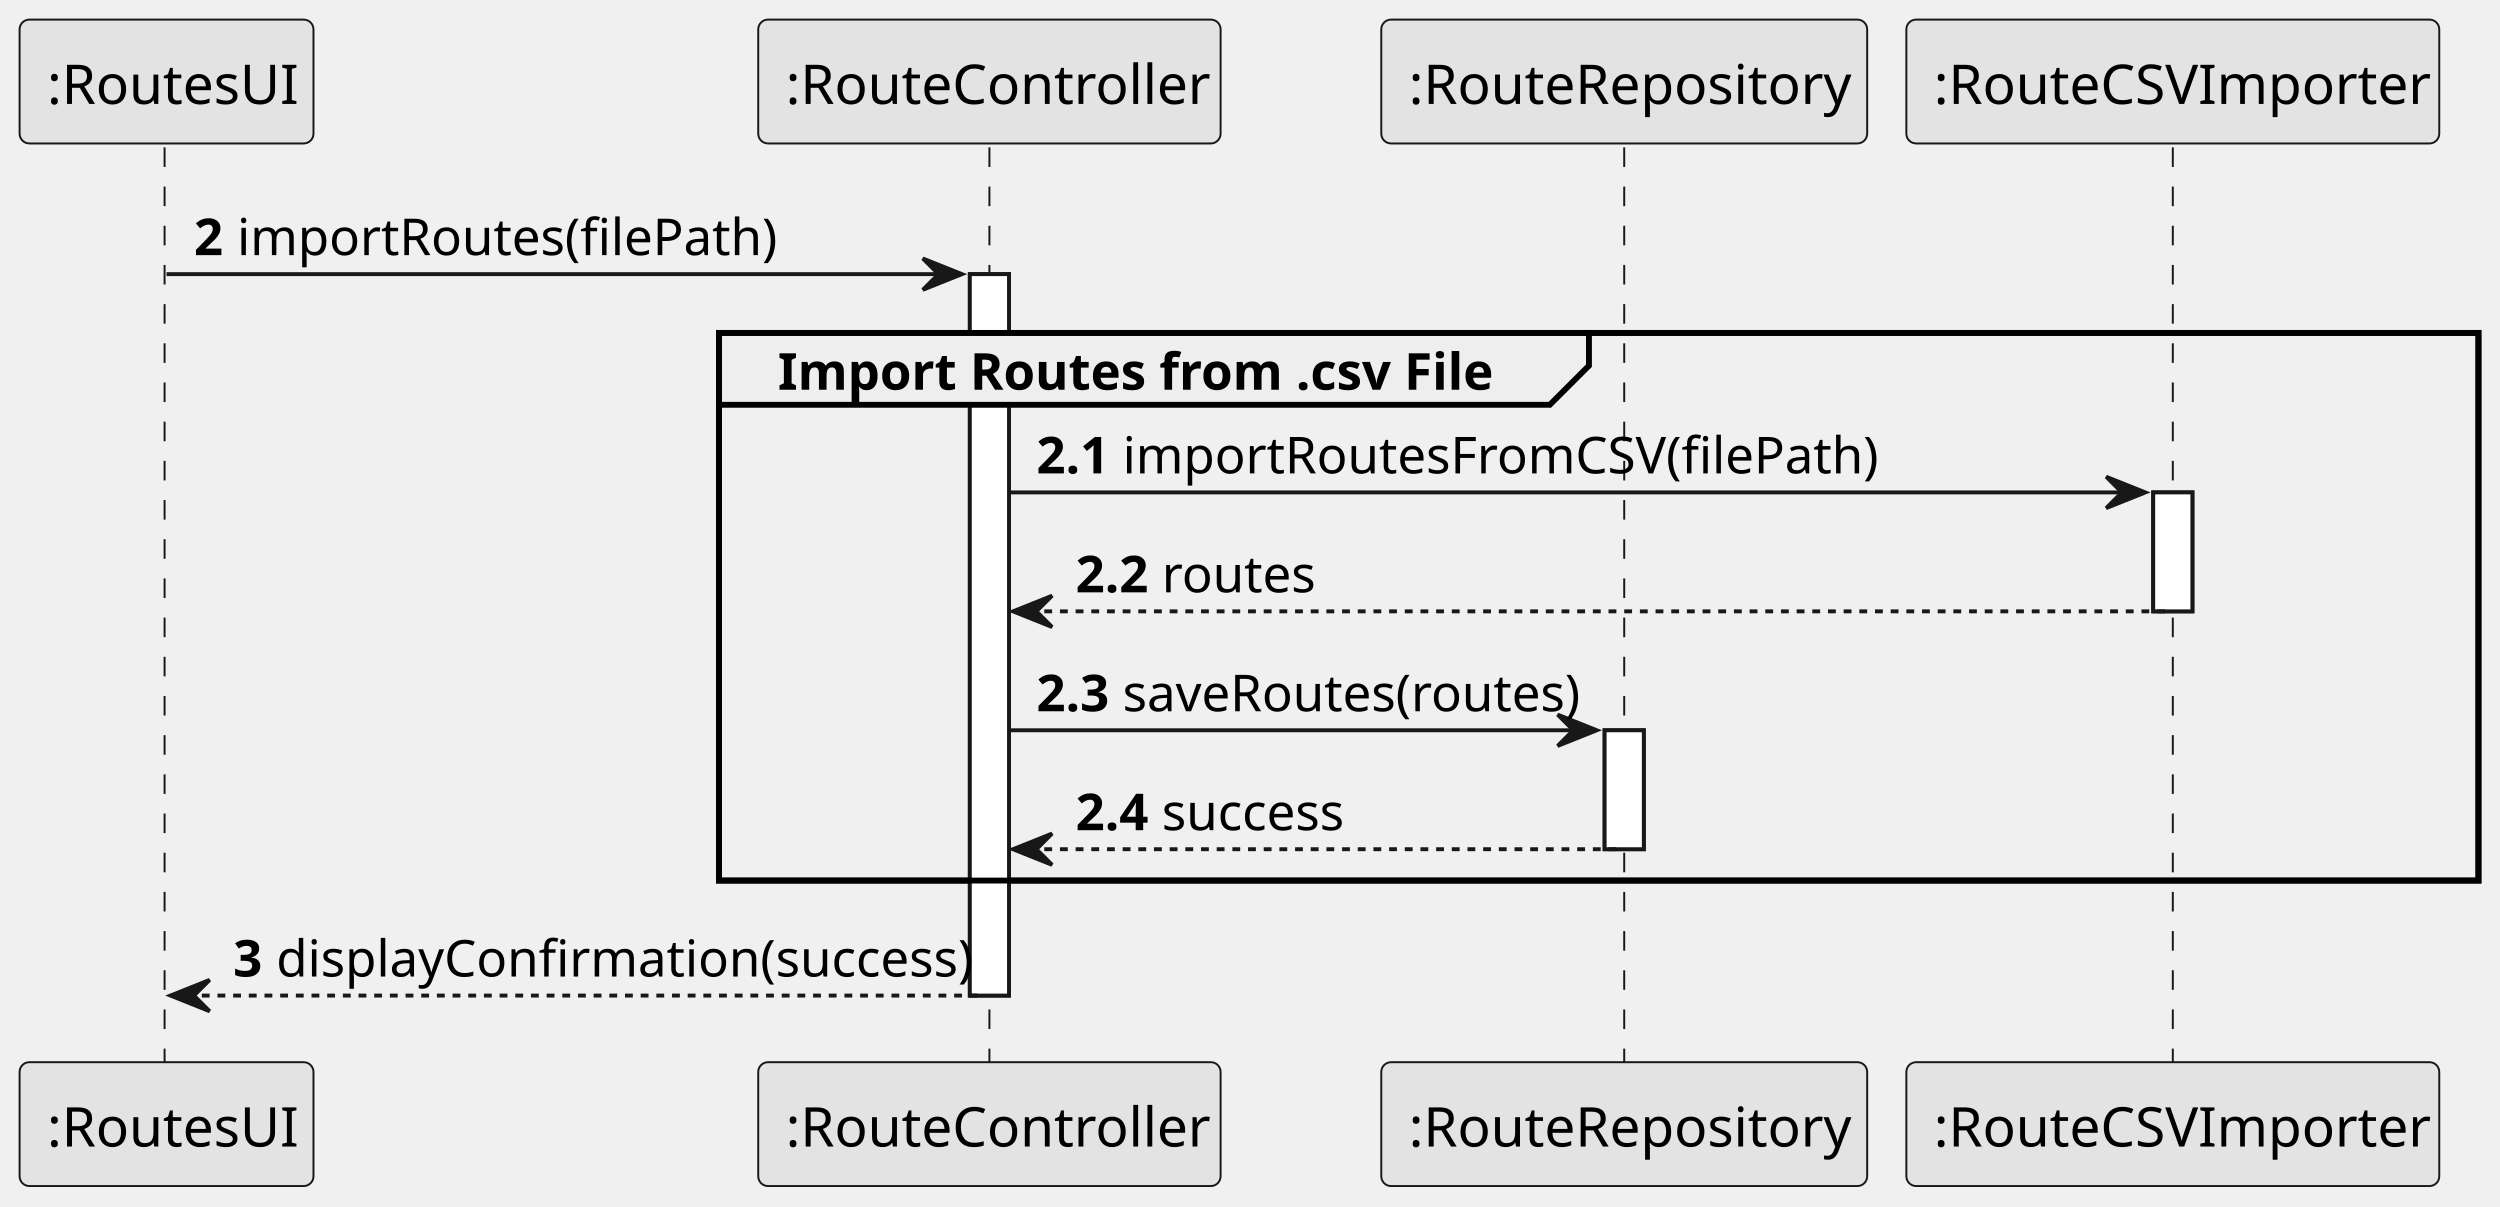
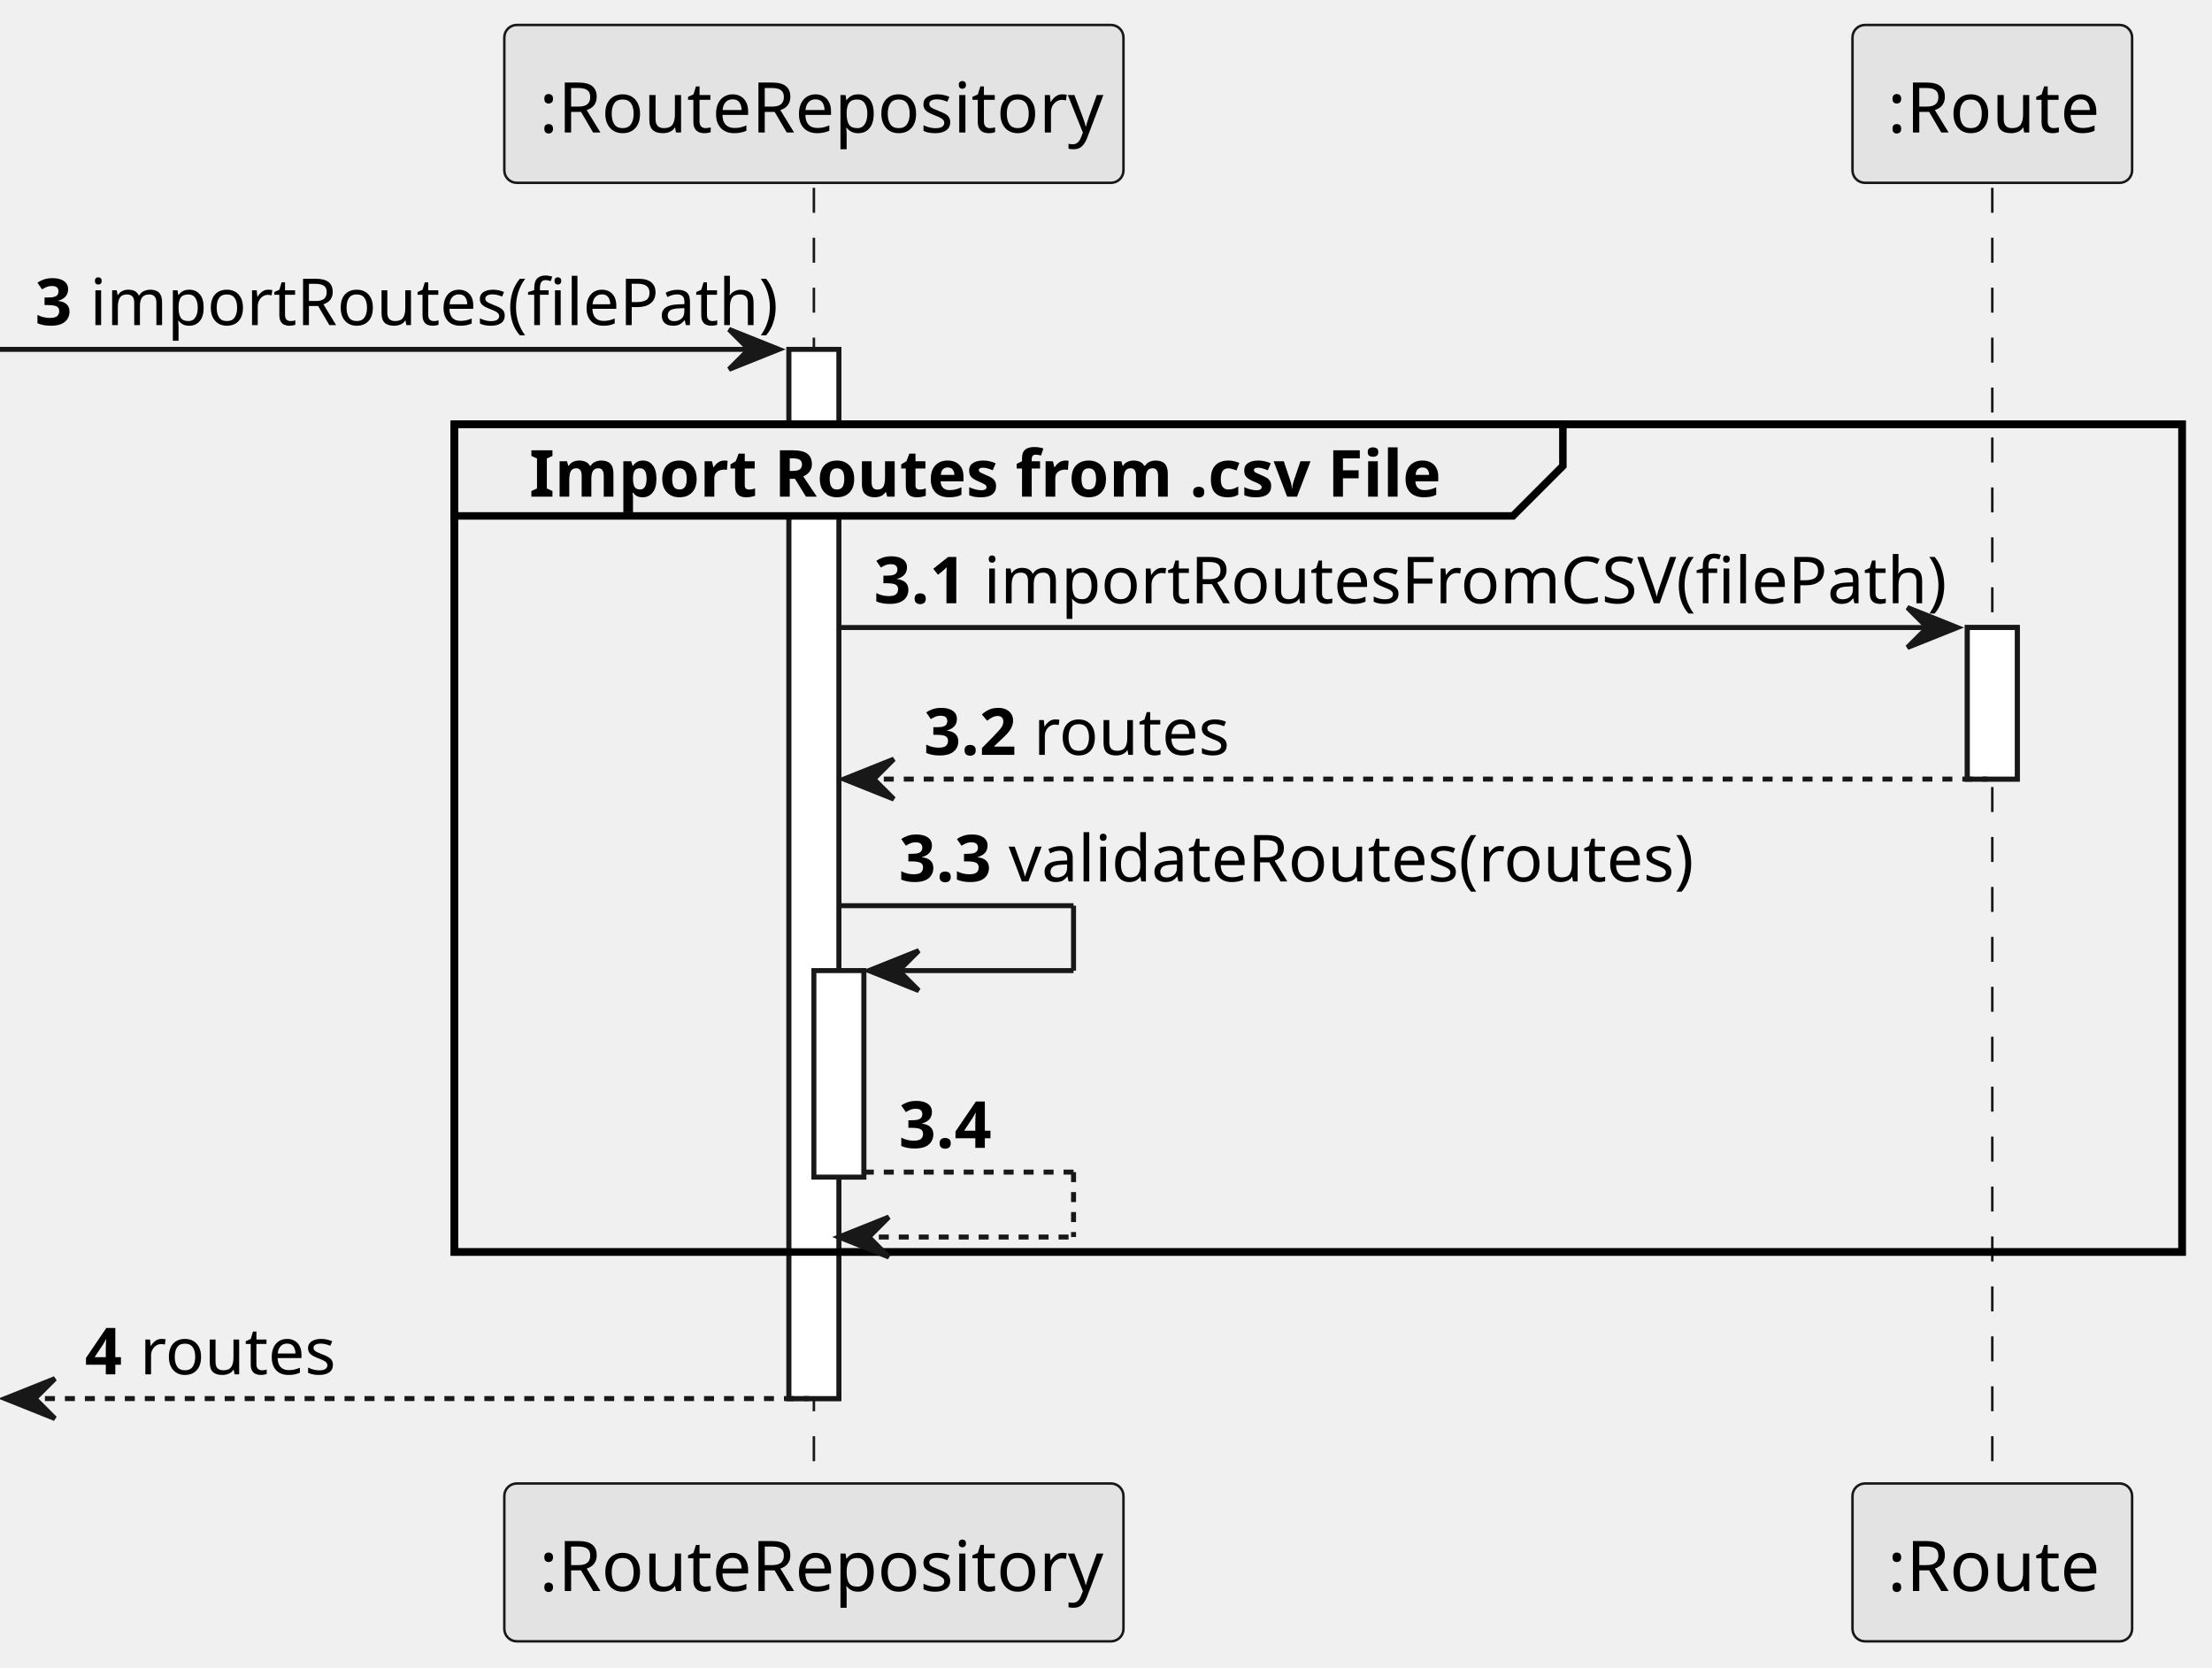
- <svg xmlns="http://www.w3.org/2000/svg" contentStyleType="text/css" height="308px" preserveAspectRatio="none" style="width:638px;height:308px;background:#FFFFFF;" version="1.1" viewBox="0 0 638 308" width="638px" zoomAndPan="magnify">
+ <svg xmlns="http://www.w3.org/2000/svg" contentStyleType="text/css" height="334px" preserveAspectRatio="none" style="width:443px;height:334px;background:#FFFFFF;" version="1.1" viewBox="0 0 443 334" width="443px" zoomAndPan="magnify">
  <defs />
  <g>
-     <rect fill="#FFFFFF" height="184.109" style="stroke:#181818;stroke-width:1.0;" width="10" x="247.5" y="69.961" />
-     <rect fill="#FFFFFF" height="30.352" style="stroke:#181818;stroke-width:1.0;" width="10" x="409.5" y="186.367" />
-     <rect fill="#FFFFFF" height="30.352" style="stroke:#181818;stroke-width:1.0;" width="10" x="549.5" y="125.664" />
-     <rect fill="none" height="139.758" style="stroke:#000000;stroke-width:1.5;" width="449" x="183.5" y="84.961" />
-     <line style="stroke:#181818;stroke-width:0.5;stroke-dasharray:5.0,5.0;" x1="42" x2="42" y1="37.609" y2="272.07" />
-     <line style="stroke:#181818;stroke-width:0.5;stroke-dasharray:5.0,5.0;" x1="252.5" x2="252.5" y1="37.609" y2="272.07" />
-     <line style="stroke:#181818;stroke-width:0.5;stroke-dasharray:5.0,5.0;" x1="414.5" x2="414.5" y1="37.609" y2="272.07" />
-     <line style="stroke:#181818;stroke-width:0.5;stroke-dasharray:5.0,5.0;" x1="554.5" x2="554.5" y1="37.609" y2="272.07" />
-     <rect fill="#E3E3E3" height="31.609" rx="2.5" ry="2.5" style="stroke:#181818;stroke-width:0.5;" width="75" x="5" y="5" />
-     <text fill="#000000" font-family="sans-serif" font-size="14" lengthAdjust="spacing" textLength="61" x="12" y="26.533">:RoutesUI</text>
-     <rect fill="#E3E3E3" height="31.609" rx="2.5" ry="2.5" style="stroke:#181818;stroke-width:0.5;" width="75" x="5" y="271.07" />
-     <text fill="#000000" font-family="sans-serif" font-size="14" lengthAdjust="spacing" textLength="61" x="12" y="292.603">:RoutesUI</text>
-     <rect fill="#E3E3E3" height="31.609" rx="2.5" ry="2.5" style="stroke:#181818;stroke-width:0.5;" width="118" x="193.5" y="5" />
-     <text fill="#000000" font-family="sans-serif" font-size="14" lengthAdjust="spacing" textLength="104" x="200.5" y="26.533">:RouteController</text>
-     <rect fill="#E3E3E3" height="31.609" rx="2.5" ry="2.5" style="stroke:#181818;stroke-width:0.5;" width="118" x="193.5" y="271.07" />
-     <text fill="#000000" font-family="sans-serif" font-size="14" lengthAdjust="spacing" textLength="104" x="200.5" y="292.603">:RouteController</text>
-     <rect fill="#E3E3E3" height="31.609" rx="2.5" ry="2.5" style="stroke:#181818;stroke-width:0.5;" width="124" x="352.5" y="5" />
-     <text fill="#000000" font-family="sans-serif" font-size="14" lengthAdjust="spacing" textLength="110" x="359.5" y="26.533">:RouteRepository</text>
-     <rect fill="#E3E3E3" height="31.609" rx="2.5" ry="2.5" style="stroke:#181818;stroke-width:0.5;" width="124" x="352.5" y="271.07" />
-     <text fill="#000000" font-family="sans-serif" font-size="14" lengthAdjust="spacing" textLength="110" x="359.5" y="292.603">:RouteRepository</text>
-     <rect fill="#E3E3E3" height="31.609" rx="2.5" ry="2.5" style="stroke:#181818;stroke-width:0.5;" width="136" x="486.5" y="5" />
-     <text fill="#000000" font-family="sans-serif" font-size="14" lengthAdjust="spacing" textLength="122" x="493.5" y="26.533">:RouteCSVImporter</text>
-     <rect fill="#E3E3E3" height="31.609" rx="2.5" ry="2.5" style="stroke:#181818;stroke-width:0.5;" width="136" x="486.5" y="271.07" />
-     <text fill="#000000" font-family="sans-serif" font-size="14" lengthAdjust="spacing" textLength="122" x="493.5" y="292.603">:RouteCSVImporter</text>
-     <rect fill="#FFFFFF" height="184.109" style="stroke:#181818;stroke-width:1.0;" width="10" x="247.5" y="69.961" />
-     <rect fill="#FFFFFF" height="30.352" style="stroke:#181818;stroke-width:1.0;" width="10" x="409.5" y="186.367" />
-     <rect fill="#FFFFFF" height="30.352" style="stroke:#181818;stroke-width:1.0;" width="10" x="549.5" y="125.664" />
-     <polygon fill="#181818" points="235.5,65.961,245.5,69.961,235.5,73.961,239.5,69.961" style="stroke:#181818;stroke-width:1.0;" />
-     <line style="stroke:#181818;stroke-width:1.0;" x1="42.5" x2="241.5" y1="69.961" y2="69.961" />
-     <text fill="#000000" font-family="sans-serif" font-size="13" font-weight="bold" lengthAdjust="spacing" textLength="7" x="49.5" y="65.105">2</text>
-     <text fill="#000000" font-family="sans-serif" font-size="13" lengthAdjust="spacing" textLength="128" x="60.5" y="65.105">importRoutes(filePath)</text>
-     <path d="M183.5,84.961 L405.5,84.961 L405.5,93.312 L395.5,103.312 L183.5,103.312 L183.5,84.961 " fill="#EEEEEE" style="stroke:#000000;stroke-width:1.5;" />
-     <rect fill="none" height="139.758" style="stroke:#000000;stroke-width:1.5;" width="449" x="183.5" y="84.961" />
-     <text fill="#000000" font-family="sans-serif" font-size="13" font-weight="bold" lengthAdjust="spacing" textLength="177" x="198.5" y="99.456">Import Routes from .csv File</text>
-     <polygon fill="#181818" points="537.5,121.664,547.5,125.664,537.5,129.664,541.5,125.664" style="stroke:#181818;stroke-width:1.0;" />
-     <line style="stroke:#181818;stroke-width:1.0;" x1="257.5" x2="543.5" y1="125.664" y2="125.664" />
-     <text fill="#000000" font-family="sans-serif" font-size="13" font-weight="bold" lengthAdjust="spacing" textLength="18" x="264.5" y="120.808">2.1</text>
-     <text fill="#000000" font-family="sans-serif" font-size="13" lengthAdjust="spacing" textLength="185" x="286.5" y="120.808">importRoutesFromCSV(filePath)</text>
-     <polygon fill="#181818" points="268.5,152.016,258.5,156.016,268.5,160.016,264.5,156.016" style="stroke:#181818;stroke-width:1.0;" />
-     <line style="stroke:#181818;stroke-width:1.0;stroke-dasharray:2.0,2.0;" x1="262.5" x2="553.5" y1="156.016" y2="156.016" />
-     <text fill="#000000" font-family="sans-serif" font-size="13" font-weight="bold" lengthAdjust="spacing" textLength="18" x="274.5" y="151.159">2.2</text>
-     <text fill="#000000" font-family="sans-serif" font-size="13" lengthAdjust="spacing" textLength="36" x="296.5" y="151.159">routes</text>
-     <polygon fill="#181818" points="397.5,182.367,407.5,186.367,397.5,190.367,401.5,186.367" style="stroke:#181818;stroke-width:1.0;" />
-     <line style="stroke:#181818;stroke-width:1.0;" x1="257.5" x2="403.5" y1="186.367" y2="186.367" />
-     <text fill="#000000" font-family="sans-serif" font-size="13" font-weight="bold" lengthAdjust="spacing" textLength="18" x="264.5" y="181.511">2.3</text>
-     <text fill="#000000" font-family="sans-serif" font-size="13" lengthAdjust="spacing" textLength="111" x="286.5" y="181.511">saveRoutes(routes)</text>
-     <polygon fill="#181818" points="268.5,212.719,258.5,216.719,268.5,220.719,264.5,216.719" style="stroke:#181818;stroke-width:1.0;" />
-     <line style="stroke:#181818;stroke-width:1.0;stroke-dasharray:2.0,2.0;" x1="262.5" x2="413.5" y1="216.719" y2="216.719" />
-     <text fill="#000000" font-family="sans-serif" font-size="13" font-weight="bold" lengthAdjust="spacing" textLength="18" x="274.5" y="211.862">2.4</text>
-     <text fill="#000000" font-family="sans-serif" font-size="13" lengthAdjust="spacing" textLength="49" x="296.5" y="211.862">success</text>
-     <polygon fill="#181818" points="53.5,250.07,43.5,254.07,53.5,258.07,49.5,254.07" style="stroke:#181818;stroke-width:1.0;" />
-     <line style="stroke:#181818;stroke-width:1.0;stroke-dasharray:2.0,2.0;" x1="47.5" x2="251.5" y1="254.07" y2="254.07" />
-     <text fill="#000000" font-family="sans-serif" font-size="13" font-weight="bold" lengthAdjust="spacing" textLength="7" x="59.5" y="249.214">3</text>
-     <text fill="#000000" font-family="sans-serif" font-size="13" lengthAdjust="spacing" textLength="170" x="70.5" y="249.214">displayConfirmation(success)</text>
+     <rect fill="#FFFFFF" height="210.109" style="stroke:#181818;stroke-width:1.0;" width="10" x="158" y="69.961" />
+     <rect fill="#FFFFFF" height="41.352" style="stroke:#181818;stroke-width:1.0;" width="10" x="163" y="194.367" />
+     <rect fill="#FFFFFF" height="30.352" style="stroke:#181818;stroke-width:1.0;" width="10" x="394" y="125.664" />
+     <rect fill="none" height="165.758" style="stroke:#000000;stroke-width:1.5;" width="346" x="91" y="84.961" />
+     <line style="stroke:#181818;stroke-width:0.5;stroke-dasharray:5.0,5.0;" x1="163" x2="163" y1="37.609" y2="298.07" />
+     <line style="stroke:#181818;stroke-width:0.5;stroke-dasharray:5.0,5.0;" x1="399" x2="399" y1="37.609" y2="298.07" />
+     <rect fill="#E3E3E3" height="31.609" rx="2.5" ry="2.5" style="stroke:#181818;stroke-width:0.5;" width="124" x="101" y="5" />
+     <text fill="#000000" font-family="sans-serif" font-size="14" lengthAdjust="spacing" textLength="110" x="108" y="26.533">:RouteRepository</text>
+     <rect fill="#E3E3E3" height="31.609" rx="2.5" ry="2.5" style="stroke:#181818;stroke-width:0.5;" width="124" x="101" y="297.07" />
+     <text fill="#000000" font-family="sans-serif" font-size="14" lengthAdjust="spacing" textLength="110" x="108" y="318.603">:RouteRepository</text>
+     <rect fill="#E3E3E3" height="31.609" rx="2.5" ry="2.5" style="stroke:#181818;stroke-width:0.5;" width="56" x="371" y="5" />
+     <text fill="#000000" font-family="sans-serif" font-size="14" lengthAdjust="spacing" textLength="42" x="378" y="26.533">:Route</text>
+     <rect fill="#E3E3E3" height="31.609" rx="2.5" ry="2.5" style="stroke:#181818;stroke-width:0.5;" width="56" x="371" y="297.07" />
+     <text fill="#000000" font-family="sans-serif" font-size="14" lengthAdjust="spacing" textLength="42" x="378" y="318.603">:Route</text>
+     <rect fill="#FFFFFF" height="210.109" style="stroke:#181818;stroke-width:1.0;" width="10" x="158" y="69.961" />
+     <rect fill="#FFFFFF" height="41.352" style="stroke:#181818;stroke-width:1.0;" width="10" x="163" y="194.367" />
+     <rect fill="#FFFFFF" height="30.352" style="stroke:#181818;stroke-width:1.0;" width="10" x="394" y="125.664" />
+     <polygon fill="#181818" points="146,65.961,156,69.961,146,73.961,150,69.961" style="stroke:#181818;stroke-width:1.0;" />
+     <line style="stroke:#181818;stroke-width:1.0;" x1="0" x2="152" y1="69.961" y2="69.961" />
+     <text fill="#000000" font-family="sans-serif" font-size="13" font-weight="bold" lengthAdjust="spacing" textLength="7" x="7" y="65.105">3</text>
+     <text fill="#000000" font-family="sans-serif" font-size="13" lengthAdjust="spacing" textLength="128" x="18" y="65.105">importRoutes(filePath)</text>
+     <path d="M91,84.961 L313,84.961 L313,93.312 L303,103.312 L91,103.312 L91,84.961 " fill="#EEEEEE" style="stroke:#000000;stroke-width:1.5;" />
+     <rect fill="none" height="165.758" style="stroke:#000000;stroke-width:1.5;" width="346" x="91" y="84.961" />
+     <text fill="#000000" font-family="sans-serif" font-size="13" font-weight="bold" lengthAdjust="spacing" textLength="177" x="106" y="99.456">Import Routes from .csv File</text>
+     <polygon fill="#181818" points="382,121.664,392,125.664,382,129.664,386,125.664" style="stroke:#181818;stroke-width:1.0;" />
+     <line style="stroke:#181818;stroke-width:1.0;" x1="168" x2="388" y1="125.664" y2="125.664" />
+     <text fill="#000000" font-family="sans-serif" font-size="13" font-weight="bold" lengthAdjust="spacing" textLength="18" x="175" y="120.808">3.1</text>
+     <text fill="#000000" font-family="sans-serif" font-size="13" lengthAdjust="spacing" textLength="185" x="197" y="120.808">importRoutesFromCSV(filePath)</text>
+     <polygon fill="#181818" points="179,152.016,169,156.016,179,160.016,175,156.016" style="stroke:#181818;stroke-width:1.0;" />
+     <line style="stroke:#181818;stroke-width:1.0;stroke-dasharray:2.0,2.0;" x1="173" x2="398" y1="156.016" y2="156.016" />
+     <text fill="#000000" font-family="sans-serif" font-size="13" font-weight="bold" lengthAdjust="spacing" textLength="18" x="185" y="151.159">3.2</text>
+     <text fill="#000000" font-family="sans-serif" font-size="13" lengthAdjust="spacing" textLength="36" x="207" y="151.159">routes</text>
+     <line style="stroke:#181818;stroke-width:1.0;" x1="168" x2="215" y1="181.367" y2="181.367" />
+     <line style="stroke:#181818;stroke-width:1.0;" x1="215" x2="215" y1="181.367" y2="194.367" />
+     <line style="stroke:#181818;stroke-width:1.0;" x1="174" x2="215" y1="194.367" y2="194.367" />
+     <polygon fill="#181818" points="184,190.367,174,194.367,184,198.367,180,194.367" style="stroke:#181818;stroke-width:1.0;" />
+     <text fill="#000000" font-family="sans-serif" font-size="13" font-weight="bold" lengthAdjust="spacing" textLength="18" x="180" y="176.511">3.3</text>
+     <text fill="#000000" font-family="sans-serif" font-size="13" lengthAdjust="spacing" textLength="128" x="202" y="176.511">validateRoutes(routes)</text>
+     <line style="stroke:#181818;stroke-width:1.0;stroke-dasharray:2.0,2.0;" x1="173" x2="215" y1="234.719" y2="234.719" />
+     <line style="stroke:#181818;stroke-width:1.0;stroke-dasharray:2.0,2.0;" x1="215" x2="215" y1="234.719" y2="247.719" />
+     <line style="stroke:#181818;stroke-width:1.0;stroke-dasharray:2.0,2.0;" x1="168" x2="215" y1="247.719" y2="247.719" />
+     <polygon fill="#181818" points="178,243.719,168,247.719,178,251.719,174,247.719" style="stroke:#181818;stroke-width:1.0;" />
+     <text fill="#000000" font-family="sans-serif" font-size="13" font-weight="bold" lengthAdjust="spacing" textLength="18" x="180" y="229.862">3.4</text>
+     <text fill="#000000" font-family="sans-serif" font-size="13" lengthAdjust="spacing" textLength="4" x="202" y="229.862"> </text>
+     <polygon fill="#181818" points="11,276.07,1,280.07,11,284.07,7,280.07" style="stroke:#181818;stroke-width:1.0;" />
+     <line style="stroke:#181818;stroke-width:1.0;stroke-dasharray:2.0,2.0;" x1="5" x2="162" y1="280.07" y2="280.07" />
+     <text fill="#000000" font-family="sans-serif" font-size="13" font-weight="bold" lengthAdjust="spacing" textLength="7" x="17" y="275.214">4</text>
+     <text fill="#000000" font-family="sans-serif" font-size="13" lengthAdjust="spacing" textLength="36" x="28" y="275.214">routes</text>
  </g>
</svg>
